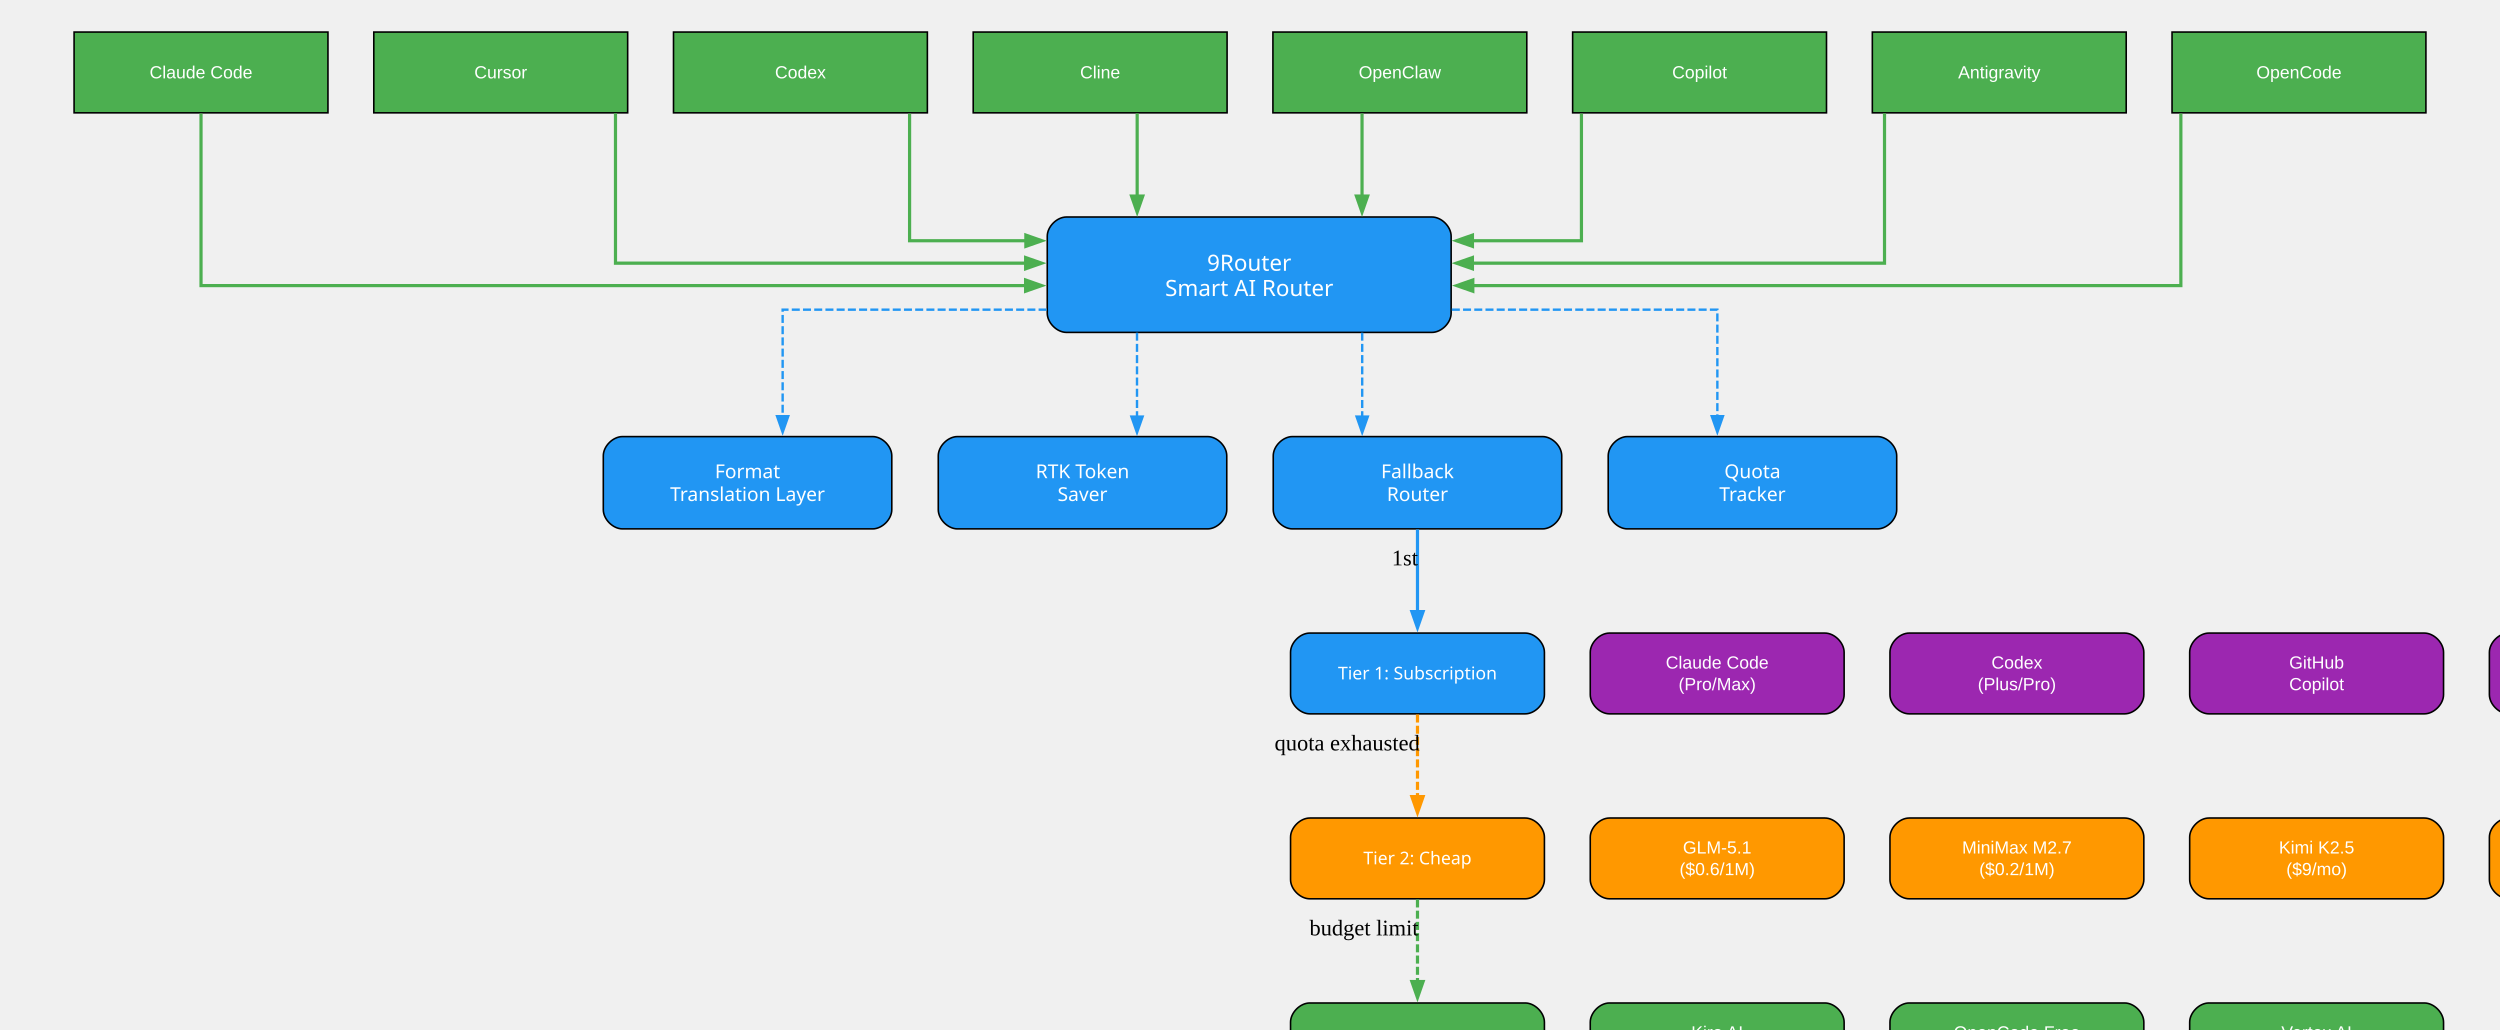
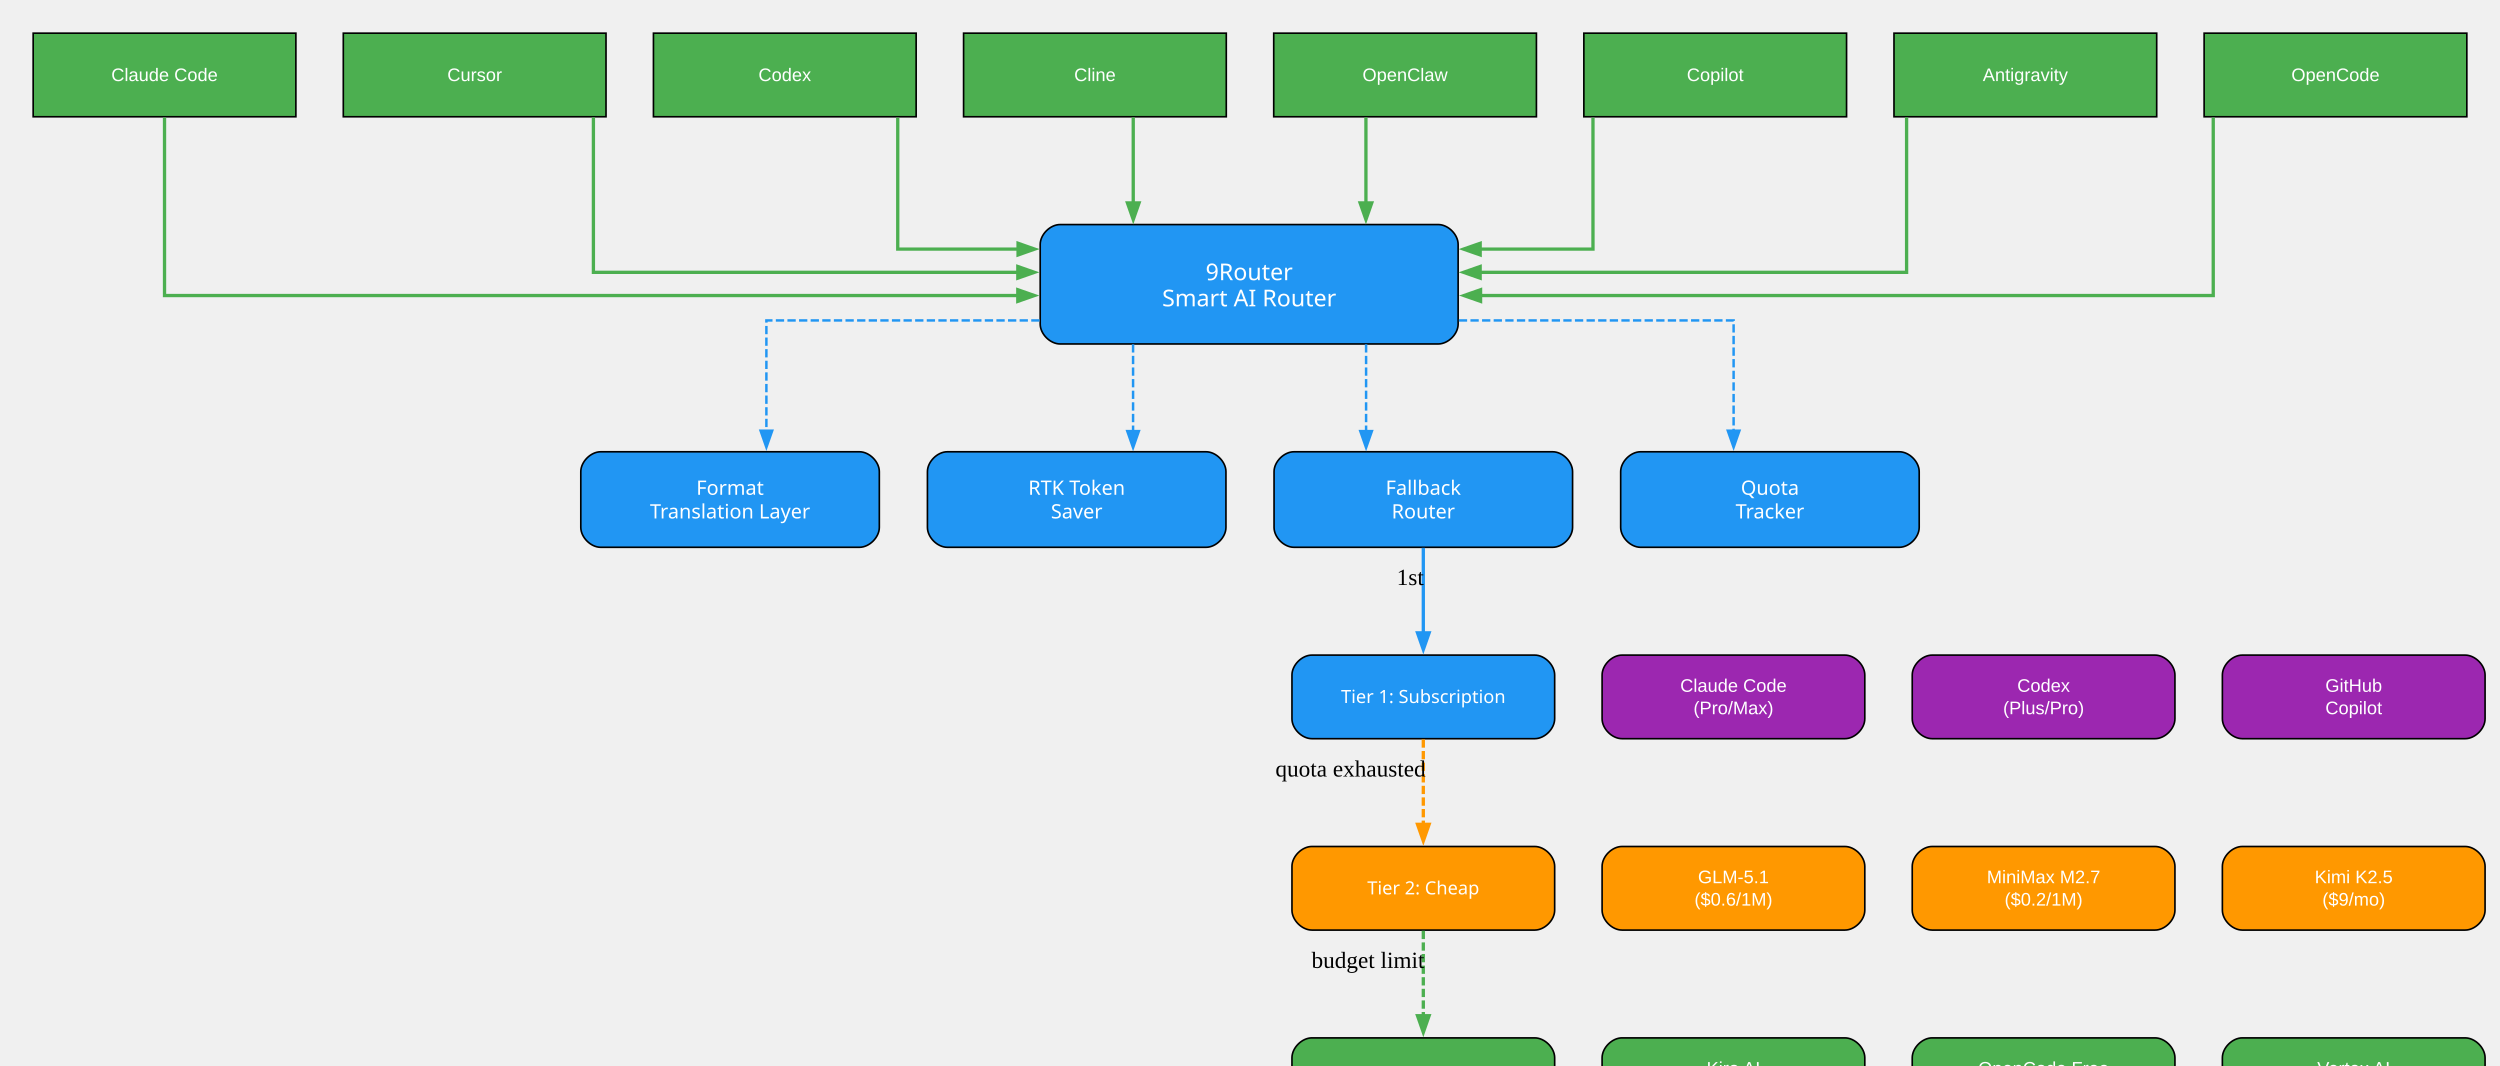
- <svg xmlns="http://www.w3.org/2000/svg" width="1673pt" height="689pt" viewBox="-16.0 -16.0 1507.4 642.4">
+ <svg xmlns="http://www.w3.org/2000/svg" width="100%" height="auto" viewBox="-16.0 -16.0 1507.4 642.4">
  <g id="graph0" class="graph" transform="scale(1 1) rotate(0) translate(4 684.7)">
    <text xml:space="preserve" text-anchor="middle" x="832.7" y="-7.2" font-family="Times New Roman,serif" font-size="14.00">9Router - Architecture Overview</text>
    <g id="node1" class="node">
      <polygon fill="#4caf50" stroke="black" points="158.4,-680.7 0,-680.7 0,-630.3 158.4,-630.3 158.4,-680.7" />
      <text xml:space="preserve" text-anchor="middle" x="79.2" y="-651.8" font-family="Arial" font-size="11.00" fill="white">Claude Code</text>
    </g>
    <g id="node27" class="node">
      <path fill="#2196f3" stroke="black" d="M847.2,-565.3C847.2,-565.3 619.2,-565.3 619.2,-565.3 613.2,-565.3 607.2,-559.3 607.2,-553.3 607.2,-553.3 607.2,-505.3 607.2,-505.3 607.2,-499.3 613.2,-493.3 619.2,-493.3 619.2,-493.3 847.2,-493.3 847.2,-493.3 853.2,-493.3 859.2,-499.3 859.2,-505.3 859.2,-505.3 859.2,-553.3 859.2,-553.3 859.2,-559.3 853.2,-565.3 847.2,-565.3" />
      <text xml:space="preserve" text-anchor="middle" x="733.2" y="-531.75" font-family="Arial Bold" font-size="14.00" fill="white">9Router</text>
      <text xml:space="preserve" text-anchor="middle" x="733.2" y="-516" font-family="Arial Bold" font-size="14.00" fill="white">Smart AI Router</text>
    </g>
    <g id="edge1" class="edge">
      <path fill="none" stroke="#4caf50" stroke-width="2" d="M79.2,-629.86C79.2,-591.21 79.2,-522.5 79.2,-522.5 79.2,-522.5 593.69,-522.5 593.69,-522.5" />
      <polygon fill="#4caf50" stroke="#4caf50" stroke-width="2" points="593.69,-526 603.69,-522.5 593.69,-519 593.69,-526" />
    </g>
    <g id="node2" class="node">
      <path fill="#2196f3" stroke="black" d="M498.2,-428.3C498.2,-428.3 342.2,-428.3 342.2,-428.3 336.2,-428.3 330.2,-422.3 330.2,-416.3 330.2,-416.3 330.2,-382.7 330.2,-382.7 330.2,-376.7 336.2,-370.7 342.2,-370.7 342.2,-370.7 498.2,-370.7 498.2,-370.7 504.2,-370.7 510.2,-376.7 510.2,-382.7 510.2,-382.7 510.2,-416.3 510.2,-416.3 510.2,-422.3 504.2,-428.3 498.2,-428.3" />
      <text xml:space="preserve" text-anchor="middle" x="420.2" y="-402.35" font-family="Arial Bold" font-size="12.00" fill="white">Format</text>
      <text xml:space="preserve" text-anchor="middle" x="420.2" y="-388.1" font-family="Arial Bold" font-size="12.00" fill="white">Translation Layer</text>
    </g>
    <g id="node3" class="node">
      <path fill="#2196f3" stroke="black" d="M905.4,-305.7C905.4,-305.7 771,-305.7 771,-305.7 765,-305.7 759,-299.7 759,-293.7 759,-293.7 759,-267.3 759,-267.3 759,-261.3 765,-255.3 771,-255.3 771,-255.3 905.4,-255.3 905.4,-255.3 911.4,-255.3 917.4,-261.3 917.4,-267.3 917.4,-267.3 917.4,-293.7 917.4,-293.7 917.4,-299.7 911.4,-305.7 905.4,-305.7" />
      <text xml:space="preserve" text-anchor="middle" x="838.2" y="-276.8" font-family="Arial Bold" font-size="11.00" fill="white">Tier 1: Subscription</text>
    </g>
    <g id="node4" class="node">
      <path fill="#ff9800" stroke="black" d="M905.4,-190.3C905.4,-190.3 771,-190.3 771,-190.3 765,-190.3 759,-184.3 759,-178.3 759,-178.3 759,-151.9 759,-151.9 759,-145.9 765,-139.9 771,-139.9 771,-139.9 905.4,-139.9 905.4,-139.9 911.4,-139.9 917.4,-145.9 917.4,-151.9 917.4,-151.9 917.4,-178.3 917.4,-178.3 917.4,-184.3 911.4,-190.3 905.4,-190.3" />
      <text xml:space="preserve" text-anchor="middle" x="838.2" y="-161.4" font-family="Arial Bold" font-size="11.00" fill="white">Tier 2: Cheap</text>
    </g>
    <g id="edge14" class="edge">
      <path fill="none" stroke="#ff9800" stroke-width="2" stroke-dasharray="5,2" d="M838.2,-254.89C838.2,-254.89 838.2,-203.67 838.2,-203.67" />
      <polygon fill="#ff9800" stroke="#ff9800" stroke-width="2" points="841.7,-203.67 838.2,-193.67 834.7,-203.67 841.7,-203.67" />
      <text xml:space="preserve" text-anchor="middle" x="794.33" y="-232.48" font-family="Times New Roman,serif" font-size="14.00">quota exhausted</text>
    </g>
    <g id="node5" class="node">
      <path fill="#4caf50" stroke="black" d="M905.4,-74.9C905.4,-74.9 771,-74.9 771,-74.9 765,-74.9 759,-68.9 759,-62.9 759,-62.9 759,-36.5 759,-36.5 759,-30.5 765,-24.5 771,-24.5 771,-24.5 905.4,-24.5 905.4,-24.5 911.4,-24.5 917.4,-30.5 917.4,-36.5 917.4,-36.5 917.4,-62.9 917.4,-62.9 917.4,-68.9 911.4,-74.9 905.4,-74.9" />
      <text xml:space="preserve" text-anchor="middle" x="838.2" y="-46" font-family="Arial Bold" font-size="11.00" fill="white">Tier 3: Free</text>
    </g>
    <g id="edge15" class="edge">
      <path fill="none" stroke="#4caf50" stroke-width="2" stroke-dasharray="5,2" d="M838.2,-139.49C838.2,-139.49 838.2,-88.27 838.2,-88.27" />
      <polygon fill="#4caf50" stroke="#4caf50" stroke-width="2" points="841.7,-88.27 838.2,-78.27 834.7,-88.27 841.7,-88.27" />
      <text xml:space="preserve" text-anchor="middle" x="804.83" y="-117.08" font-family="Times New Roman,serif" font-size="14.00">budget limit</text>
    </g>
    <g id="node6" class="node">
      <polygon fill="#4caf50" stroke="black" points="345.4,-680.7 187,-680.7 187,-630.3 345.4,-630.3 345.4,-680.7" />
      <text xml:space="preserve" text-anchor="middle" x="266.2" y="-651.8" font-family="Arial" font-size="11.00" fill="white">Cursor</text>
    </g>
    <g id="edge2" class="edge">
      <path fill="none" stroke="#4caf50" stroke-width="2" d="M337.8,-629.97C337.8,-595.01 337.8,-536.5 337.8,-536.5 337.8,-536.5 593.71,-536.5 593.71,-536.5" />
      <polygon fill="#4caf50" stroke="#4caf50" stroke-width="2" points="593.71,-540 603.71,-536.5 593.71,-533 593.71,-540" />
    </g>
    <g id="node7" class="node">
      <path fill="#2196f3" stroke="black" d="M707.2,-428.3C707.2,-428.3 551.2,-428.3 551.2,-428.3 545.2,-428.3 539.2,-422.3 539.2,-416.3 539.2,-416.3 539.2,-382.7 539.2,-382.7 539.2,-376.7 545.2,-370.7 551.2,-370.7 551.2,-370.7 707.2,-370.7 707.2,-370.7 713.2,-370.7 719.2,-376.7 719.2,-382.7 719.2,-382.7 719.2,-416.3 719.2,-416.3 719.2,-422.3 713.2,-428.3 707.2,-428.3" />
      <text xml:space="preserve" text-anchor="middle" x="629.2" y="-402.35" font-family="Arial Bold" font-size="12.00" fill="white">RTK Token</text>
      <text xml:space="preserve" text-anchor="middle" x="629.2" y="-388.1" font-family="Arial Bold" font-size="12.00" fill="white">Saver</text>
    </g>
    <g id="node8" class="node">
      <path fill="#9c27b0" stroke="black" d="M1092.4,-305.7C1092.4,-305.7 958,-305.7 958,-305.7 952,-305.7 946,-299.7 946,-293.7 946,-293.7 946,-267.3 946,-267.3 946,-261.3 952,-255.3 958,-255.3 958,-255.3 1092.4,-255.3 1092.4,-255.3 1098.4,-255.3 1104.4,-261.3 1104.4,-267.3 1104.4,-267.3 1104.4,-293.7 1104.4,-293.7 1104.4,-299.7 1098.4,-305.7 1092.4,-305.7" />
      <text xml:space="preserve" text-anchor="middle" x="1025.2" y="-283.55" font-family="Arial" font-size="11.00" fill="white">Claude Code</text>
      <text xml:space="preserve" text-anchor="middle" x="1025.2" y="-270.05" font-family="Arial" font-size="11.00" fill="white">(Pro/Max)</text>
    </g>
    <g id="node9" class="node">
      <path fill="#ff9800" stroke="black" d="M1092.4,-190.3C1092.4,-190.3 958,-190.3 958,-190.3 952,-190.3 946,-184.3 946,-178.3 946,-178.3 946,-151.9 946,-151.9 946,-145.9 952,-139.9 958,-139.9 958,-139.9 1092.4,-139.9 1092.4,-139.9 1098.4,-139.9 1104.4,-145.9 1104.4,-151.9 1104.4,-151.9 1104.4,-178.3 1104.4,-178.3 1104.4,-184.3 1098.4,-190.3 1092.4,-190.3" />
      <text xml:space="preserve" text-anchor="middle" x="1025.2" y="-168.15" font-family="Arial" font-size="11.00" fill="white">GLM-5.1</text>
      <text xml:space="preserve" text-anchor="middle" x="1025.2" y="-154.65" font-family="Arial" font-size="11.00" fill="white">($0.6/1M)</text>
    </g>
    <g id="node10" class="node">
      <path fill="#4caf50" stroke="black" d="M1092.4,-74.9C1092.4,-74.9 958,-74.9 958,-74.9 952,-74.9 946,-68.9 946,-62.9 946,-62.9 946,-36.5 946,-36.5 946,-30.5 952,-24.5 958,-24.5 958,-24.5 1092.4,-24.5 1092.4,-24.5 1098.4,-24.5 1104.4,-30.5 1104.4,-36.5 1104.4,-36.5 1104.4,-62.9 1104.4,-62.9 1104.4,-68.9 1098.4,-74.9 1092.4,-74.9" />
      <text xml:space="preserve" text-anchor="middle" x="1025.2" y="-52.75" font-family="Arial" font-size="11.00" fill="white">Kiro AI</text>
      <text xml:space="preserve" text-anchor="middle" x="1025.2" y="-39.25" font-family="Arial" font-size="11.00" fill="white">(Free Unlimited)</text>
    </g>
    <g id="node11" class="node">
      <polygon fill="#4caf50" stroke="black" points="532.4,-680.7 374,-680.7 374,-630.3 532.4,-630.3 532.4,-680.7" />
      <text xml:space="preserve" text-anchor="middle" x="453.2" y="-651.8" font-family="Arial" font-size="11.00" fill="white">Codex</text>
    </g>
    <g id="edge3" class="edge">
      <path fill="none" stroke="#4caf50" stroke-width="2" d="M521.3,-629.81C521.3,-598.73 521.3,-550.5 521.3,-550.5 521.3,-550.5 593.85,-550.5 593.85,-550.5" />
      <polygon fill="#4caf50" stroke="#4caf50" stroke-width="2" points="593.85,-554 603.85,-550.5 593.85,-547 593.85,-554" />
    </g>
    <g id="node12" class="node">
      <path fill="#2196f3" stroke="black" d="M916.2,-428.3C916.2,-428.3 760.2,-428.3 760.2,-428.3 754.2,-428.3 748.2,-422.3 748.2,-416.3 748.2,-416.3 748.2,-382.7 748.2,-382.7 748.2,-376.7 754.2,-370.7 760.2,-370.7 760.2,-370.7 916.2,-370.7 916.2,-370.7 922.2,-370.7 928.2,-376.7 928.2,-382.7 928.2,-382.7 928.2,-416.3 928.2,-416.3 928.2,-422.3 922.2,-428.3 916.2,-428.3" />
      <text xml:space="preserve" text-anchor="middle" x="838.2" y="-402.35" font-family="Arial Bold" font-size="12.00" fill="white">Fallback</text>
      <text xml:space="preserve" text-anchor="middle" x="838.2" y="-388.1" font-family="Arial Bold" font-size="12.00" fill="white">Router</text>
    </g>
    <g id="edge13" class="edge">
      <path fill="none" stroke="#2196f3" stroke-width="2" d="M838.2,-370.39C838.2,-370.39 838.2,-319.1 838.2,-319.1" />
      <polygon fill="#2196f3" stroke="#2196f3" stroke-width="2" points="841.7,-319.1 838.2,-309.1 834.7,-319.1 841.7,-319.1" />
      <text xml:space="preserve" text-anchor="middle" x="830.33" y="-347.95" font-family="Times New Roman,serif" font-size="14.00">1st</text>
    </g>
    <g id="node13" class="node">
      <path fill="#9c27b0" stroke="black" d="M1279.4,-305.7C1279.4,-305.7 1145,-305.7 1145,-305.7 1139,-305.7 1133,-299.7 1133,-293.7 1133,-293.7 1133,-267.3 1133,-267.3 1133,-261.3 1139,-255.3 1145,-255.3 1145,-255.3 1279.4,-255.3 1279.4,-255.3 1285.4,-255.3 1291.4,-261.3 1291.4,-267.3 1291.4,-267.3 1291.4,-293.7 1291.4,-293.7 1291.4,-299.7 1285.4,-305.7 1279.4,-305.7" />
      <text xml:space="preserve" text-anchor="middle" x="1212.2" y="-283.55" font-family="Arial" font-size="11.00" fill="white">Codex</text>
      <text xml:space="preserve" text-anchor="middle" x="1212.2" y="-270.05" font-family="Arial" font-size="11.00" fill="white">(Plus/Pro)</text>
    </g>
    <g id="node14" class="node">
      <path fill="#ff9800" stroke="black" d="M1279.4,-190.3C1279.4,-190.3 1145,-190.3 1145,-190.3 1139,-190.3 1133,-184.3 1133,-178.3 1133,-178.3 1133,-151.9 1133,-151.9 1133,-145.9 1139,-139.9 1145,-139.9 1145,-139.9 1279.4,-139.9 1279.4,-139.9 1285.4,-139.9 1291.4,-145.9 1291.4,-151.9 1291.4,-151.9 1291.4,-178.3 1291.4,-178.3 1291.4,-184.3 1285.4,-190.3 1279.4,-190.3" />
      <text xml:space="preserve" text-anchor="middle" x="1212.2" y="-168.15" font-family="Arial" font-size="11.00" fill="white">MiniMax M2.7</text>
      <text xml:space="preserve" text-anchor="middle" x="1212.2" y="-154.65" font-family="Arial" font-size="11.00" fill="white">($0.2/1M)</text>
    </g>
    <g id="node15" class="node">
      <path fill="#4caf50" stroke="black" d="M1279.4,-74.9C1279.4,-74.9 1145,-74.9 1145,-74.9 1139,-74.9 1133,-68.9 1133,-62.9 1133,-62.9 1133,-36.5 1133,-36.5 1133,-30.5 1139,-24.5 1145,-24.5 1145,-24.5 1279.4,-24.5 1279.4,-24.5 1285.4,-24.5 1291.4,-30.5 1291.4,-36.5 1291.4,-36.5 1291.4,-62.9 1291.4,-62.9 1291.4,-68.9 1285.4,-74.9 1279.4,-74.9" />
      <text xml:space="preserve" text-anchor="middle" x="1212.2" y="-52.75" font-family="Arial" font-size="11.00" fill="white">OpenCode Free</text>
      <text xml:space="preserve" text-anchor="middle" x="1212.2" y="-39.25" font-family="Arial" font-size="11.00" fill="white">(No Auth)</text>
    </g>
    <g id="node16" class="node">
      <polygon fill="#4caf50" stroke="black" points="719.4,-680.7 561,-680.7 561,-630.3 719.4,-630.3 719.4,-680.7" />
      <text xml:space="preserve" text-anchor="middle" x="640.2" y="-651.8" font-family="Arial" font-size="11.00" fill="white">Cline</text>
    </g>
    <g id="edge4" class="edge">
      <path fill="none" stroke="#4caf50" stroke-width="2" d="M663.3,-629.96C663.3,-629.96 663.3,-578.35 663.3,-578.35" />
      <polygon fill="#4caf50" stroke="#4caf50" stroke-width="2" points="666.8,-578.35 663.3,-568.35 659.8,-578.35 666.8,-578.35" />
    </g>
    <g id="node17" class="node">
      <path fill="#2196f3" stroke="black" d="M1125.2,-428.3C1125.2,-428.3 969.2,-428.3 969.2,-428.3 963.2,-428.3 957.2,-422.3 957.2,-416.3 957.2,-416.3 957.2,-382.7 957.2,-382.7 957.2,-376.7 963.2,-370.7 969.2,-370.7 969.2,-370.7 1125.2,-370.7 1125.2,-370.7 1131.2,-370.7 1137.2,-376.7 1137.2,-382.7 1137.2,-382.7 1137.2,-416.3 1137.2,-416.3 1137.2,-422.3 1131.2,-428.3 1125.2,-428.3" />
      <text xml:space="preserve" text-anchor="middle" x="1047.2" y="-402.35" font-family="Arial Bold" font-size="12.00" fill="white">Quota</text>
      <text xml:space="preserve" text-anchor="middle" x="1047.2" y="-388.1" font-family="Arial Bold" font-size="12.00" fill="white">Tracker</text>
    </g>
    <g id="node18" class="node">
      <path fill="#9c27b0" stroke="black" d="M1466.4,-305.7C1466.4,-305.7 1332,-305.7 1332,-305.7 1326,-305.7 1320,-299.7 1320,-293.7 1320,-293.7 1320,-267.3 1320,-267.3 1320,-261.3 1326,-255.3 1332,-255.3 1332,-255.3 1466.4,-255.3 1466.4,-255.3 1472.4,-255.3 1478.4,-261.3 1478.4,-267.3 1478.4,-267.3 1478.4,-293.7 1478.4,-293.7 1478.4,-299.7 1472.4,-305.7 1466.4,-305.7" />
      <text xml:space="preserve" text-anchor="middle" x="1399.2" y="-283.55" font-family="Arial" font-size="11.00" fill="white">GitHub</text>
      <text xml:space="preserve" text-anchor="middle" x="1399.2" y="-270.05" font-family="Arial" font-size="11.00" fill="white">Copilot</text>
    </g>
    <g id="node19" class="node">
      <path fill="#ff9800" stroke="black" d="M1466.4,-190.3C1466.4,-190.3 1332,-190.3 1332,-190.3 1326,-190.3 1320,-184.3 1320,-178.3 1320,-178.3 1320,-151.9 1320,-151.9 1320,-145.9 1326,-139.9 1332,-139.9 1332,-139.9 1466.4,-139.9 1466.4,-139.9 1472.4,-139.9 1478.4,-145.9 1478.4,-151.9 1478.4,-151.9 1478.4,-178.3 1478.4,-178.3 1478.4,-184.3 1472.4,-190.3 1466.4,-190.3" />
      <text xml:space="preserve" text-anchor="middle" x="1399.2" y="-168.15" font-family="Arial" font-size="11.00" fill="white">Kimi K2.5</text>
      <text xml:space="preserve" text-anchor="middle" x="1399.2" y="-154.65" font-family="Arial" font-size="11.00" fill="white">($9/mo)</text>
    </g>
    <g id="node20" class="node">
      <path fill="#4caf50" stroke="black" d="M1466.4,-74.9C1466.4,-74.9 1332,-74.9 1332,-74.9 1326,-74.9 1320,-68.9 1320,-62.9 1320,-62.9 1320,-36.5 1320,-36.5 1320,-30.5 1326,-24.5 1332,-24.5 1332,-24.5 1466.4,-24.5 1466.4,-24.5 1472.4,-24.5 1478.4,-30.5 1478.4,-36.5 1478.4,-36.5 1478.4,-62.9 1478.4,-62.9 1478.4,-68.9 1472.4,-74.9 1466.4,-74.9" />
      <text xml:space="preserve" text-anchor="middle" x="1399.2" y="-52.75" font-family="Arial" font-size="11.00" fill="white">Vertex AI</text>
      <text xml:space="preserve" text-anchor="middle" x="1399.2" y="-39.25" font-family="Arial" font-size="11.00" fill="white">($300 Credits)</text>
    </g>
    <g id="node21" class="node">
      <polygon fill="#4caf50" stroke="black" points="906.4,-680.7 748,-680.7 748,-630.3 906.4,-630.3 906.4,-680.7" />
      <text xml:space="preserve" text-anchor="middle" x="827.2" y="-651.8" font-family="Arial" font-size="11.00" fill="white">OpenClaw</text>
    </g>
    <g id="edge5" class="edge">
      <path fill="none" stroke="#4caf50" stroke-width="2" d="M803.6,-629.96C803.6,-629.96 803.6,-578.35 803.6,-578.35" />
      <polygon fill="#4caf50" stroke="#4caf50" stroke-width="2" points="807.1,-578.35 803.6,-568.35 800.1,-578.35 807.1,-578.35" />
    </g>
    <g id="node22" class="node">
      <path fill="#9c27b0" stroke="black" d="M1653.4,-305.7C1653.4,-305.7 1519,-305.7 1519,-305.7 1513,-305.7 1507,-299.7 1507,-293.7 1507,-293.7 1507,-267.3 1507,-267.3 1507,-261.3 1513,-255.3 1519,-255.3 1519,-255.3 1653.4,-255.3 1653.4,-255.3 1659.4,-255.3 1665.4,-261.3 1665.4,-267.3 1665.4,-267.3 1665.4,-293.7 1665.4,-293.7 1665.4,-299.7 1659.4,-305.7 1653.4,-305.7" />
      <text xml:space="preserve" text-anchor="middle" x="1586.2" y="-283.55" font-family="Arial" font-size="11.00" fill="white">Cursor</text>
      <text xml:space="preserve" text-anchor="middle" x="1586.2" y="-270.05" font-family="Arial" font-size="11.00" fill="white">IDE</text>
    </g>
    <g id="node23" class="node">
      <path fill="#ff9800" stroke="black" d="M1653.4,-190.3C1653.4,-190.3 1519,-190.3 1519,-190.3 1513,-190.3 1507,-184.3 1507,-178.3 1507,-178.3 1507,-151.9 1507,-151.9 1507,-145.9 1513,-139.9 1519,-139.9 1519,-139.9 1653.4,-139.9 1653.4,-139.9 1659.4,-139.9 1665.4,-145.9 1665.4,-151.9 1665.4,-151.9 1665.4,-178.3 1665.4,-178.3 1665.4,-184.3 1659.4,-190.3 1653.4,-190.3" />
      <text xml:space="preserve" text-anchor="middle" x="1586.2" y="-168.15" font-family="Arial" font-size="11.00" fill="white">DeepSeek</text>
      <text xml:space="preserve" text-anchor="middle" x="1586.2" y="-154.65" font-family="Arial" font-size="11.00" fill="white">(Low cost)</text>
    </g>
    <g id="node24" class="node">
      <polygon fill="#4caf50" stroke="black" points="1093.4,-680.7 935,-680.7 935,-630.3 1093.4,-630.3 1093.4,-680.7" />
      <text xml:space="preserve" text-anchor="middle" x="1014.2" y="-651.8" font-family="Arial" font-size="11.00" fill="white">Copilot</text>
    </g>
    <g id="edge6" class="edge">
      <path fill="none" stroke="#4caf50" stroke-width="2" d="M940.5,-629.81C940.5,-598.73 940.5,-550.5 940.5,-550.5 940.5,-550.5 872.49,-550.5 872.49,-550.5" />
      <polygon fill="#4caf50" stroke="#4caf50" stroke-width="2" points="872.49,-547 862.49,-550.5 872.49,-554 872.49,-547" />
    </g>
    <g id="node25" class="node">
      <polygon fill="#4caf50" stroke="black" points="1280.4,-680.7 1122,-680.7 1122,-630.3 1280.4,-630.3 1280.4,-680.7" />
      <text xml:space="preserve" text-anchor="middle" x="1201.2" y="-651.8" font-family="Arial" font-size="11.00" fill="white">Antigravity</text>
    </g>
    <g id="edge7" class="edge">
      <path fill="none" stroke="#4caf50" stroke-width="2" d="M1129.6,-629.97C1129.6,-595.01 1129.6,-536.5 1129.6,-536.5 1129.6,-536.5 872.47,-536.5 872.47,-536.5" />
      <polygon fill="#4caf50" stroke="#4caf50" stroke-width="2" points="872.47,-533 862.47,-536.5 872.47,-540 872.47,-533" />
    </g>
    <g id="node26" class="node">
      <polygon fill="#4caf50" stroke="black" points="1467.4,-680.7 1309,-680.7 1309,-630.3 1467.4,-630.3 1467.4,-680.7" />
      <text xml:space="preserve" text-anchor="middle" x="1388.2" y="-651.8" font-family="Arial" font-size="11.00" fill="white">OpenCode</text>
    </g>
    <g id="edge8" class="edge">
      <path fill="none" stroke="#4caf50" stroke-width="2" d="M1314.5,-629.86C1314.5,-591.21 1314.5,-522.5 1314.5,-522.5 1314.5,-522.5 872.72,-522.5 872.72,-522.5" />
      <polygon fill="#4caf50" stroke="#4caf50" stroke-width="2" points="872.72,-519 862.72,-522.5 872.72,-526 872.72,-519" />
    </g>
    <g id="edge9" class="edge">
      <path fill="none" stroke="#2196f3" stroke-width="1.5" stroke-dasharray="5,2" d="M606.79,-507.5C528.23,-507.5 442.1,-507.5 442.1,-507.5 442.1,-507.5 442.1,-441 442.1,-441" />
      <polygon fill="#2196f3" stroke="#2196f3" stroke-width="1.5" points="445.6,-441 442.1,-431 438.6,-441 445.6,-441" />
    </g>
    <g id="edge10" class="edge">
      <path fill="none" stroke="#2196f3" stroke-width="1.5" stroke-dasharray="5,2" d="M663.2,-493.14C663.2,-493.14 663.2,-440.76 663.2,-440.76" />
      <polygon fill="#2196f3" stroke="#2196f3" stroke-width="1.5" points="666.7,-440.76 663.2,-430.76 659.7,-440.76 666.7,-440.76" />
    </g>
    <g id="edge11" class="edge">
      <path fill="none" stroke="#2196f3" stroke-width="1.5" stroke-dasharray="5,2" d="M803.7,-493.14C803.7,-493.14 803.7,-440.76 803.7,-440.76" />
      <polygon fill="#2196f3" stroke="#2196f3" stroke-width="1.5" points="807.2,-440.76 803.7,-430.76 800.2,-440.76 807.2,-440.76" />
    </g>
    <g id="edge12" class="edge">
      <path fill="none" stroke="#2196f3" stroke-width="1.5" stroke-dasharray="5,2" d="M859.62,-507.5C938.56,-507.5 1025.3,-507.5 1025.3,-507.5 1025.3,-507.5 1025.3,-441 1025.3,-441" />
      <polygon fill="#2196f3" stroke="#2196f3" stroke-width="1.5" points="1028.8,-441 1025.3,-431 1021.8,-441 1028.8,-441" />
    </g>
  </g>
</svg>
